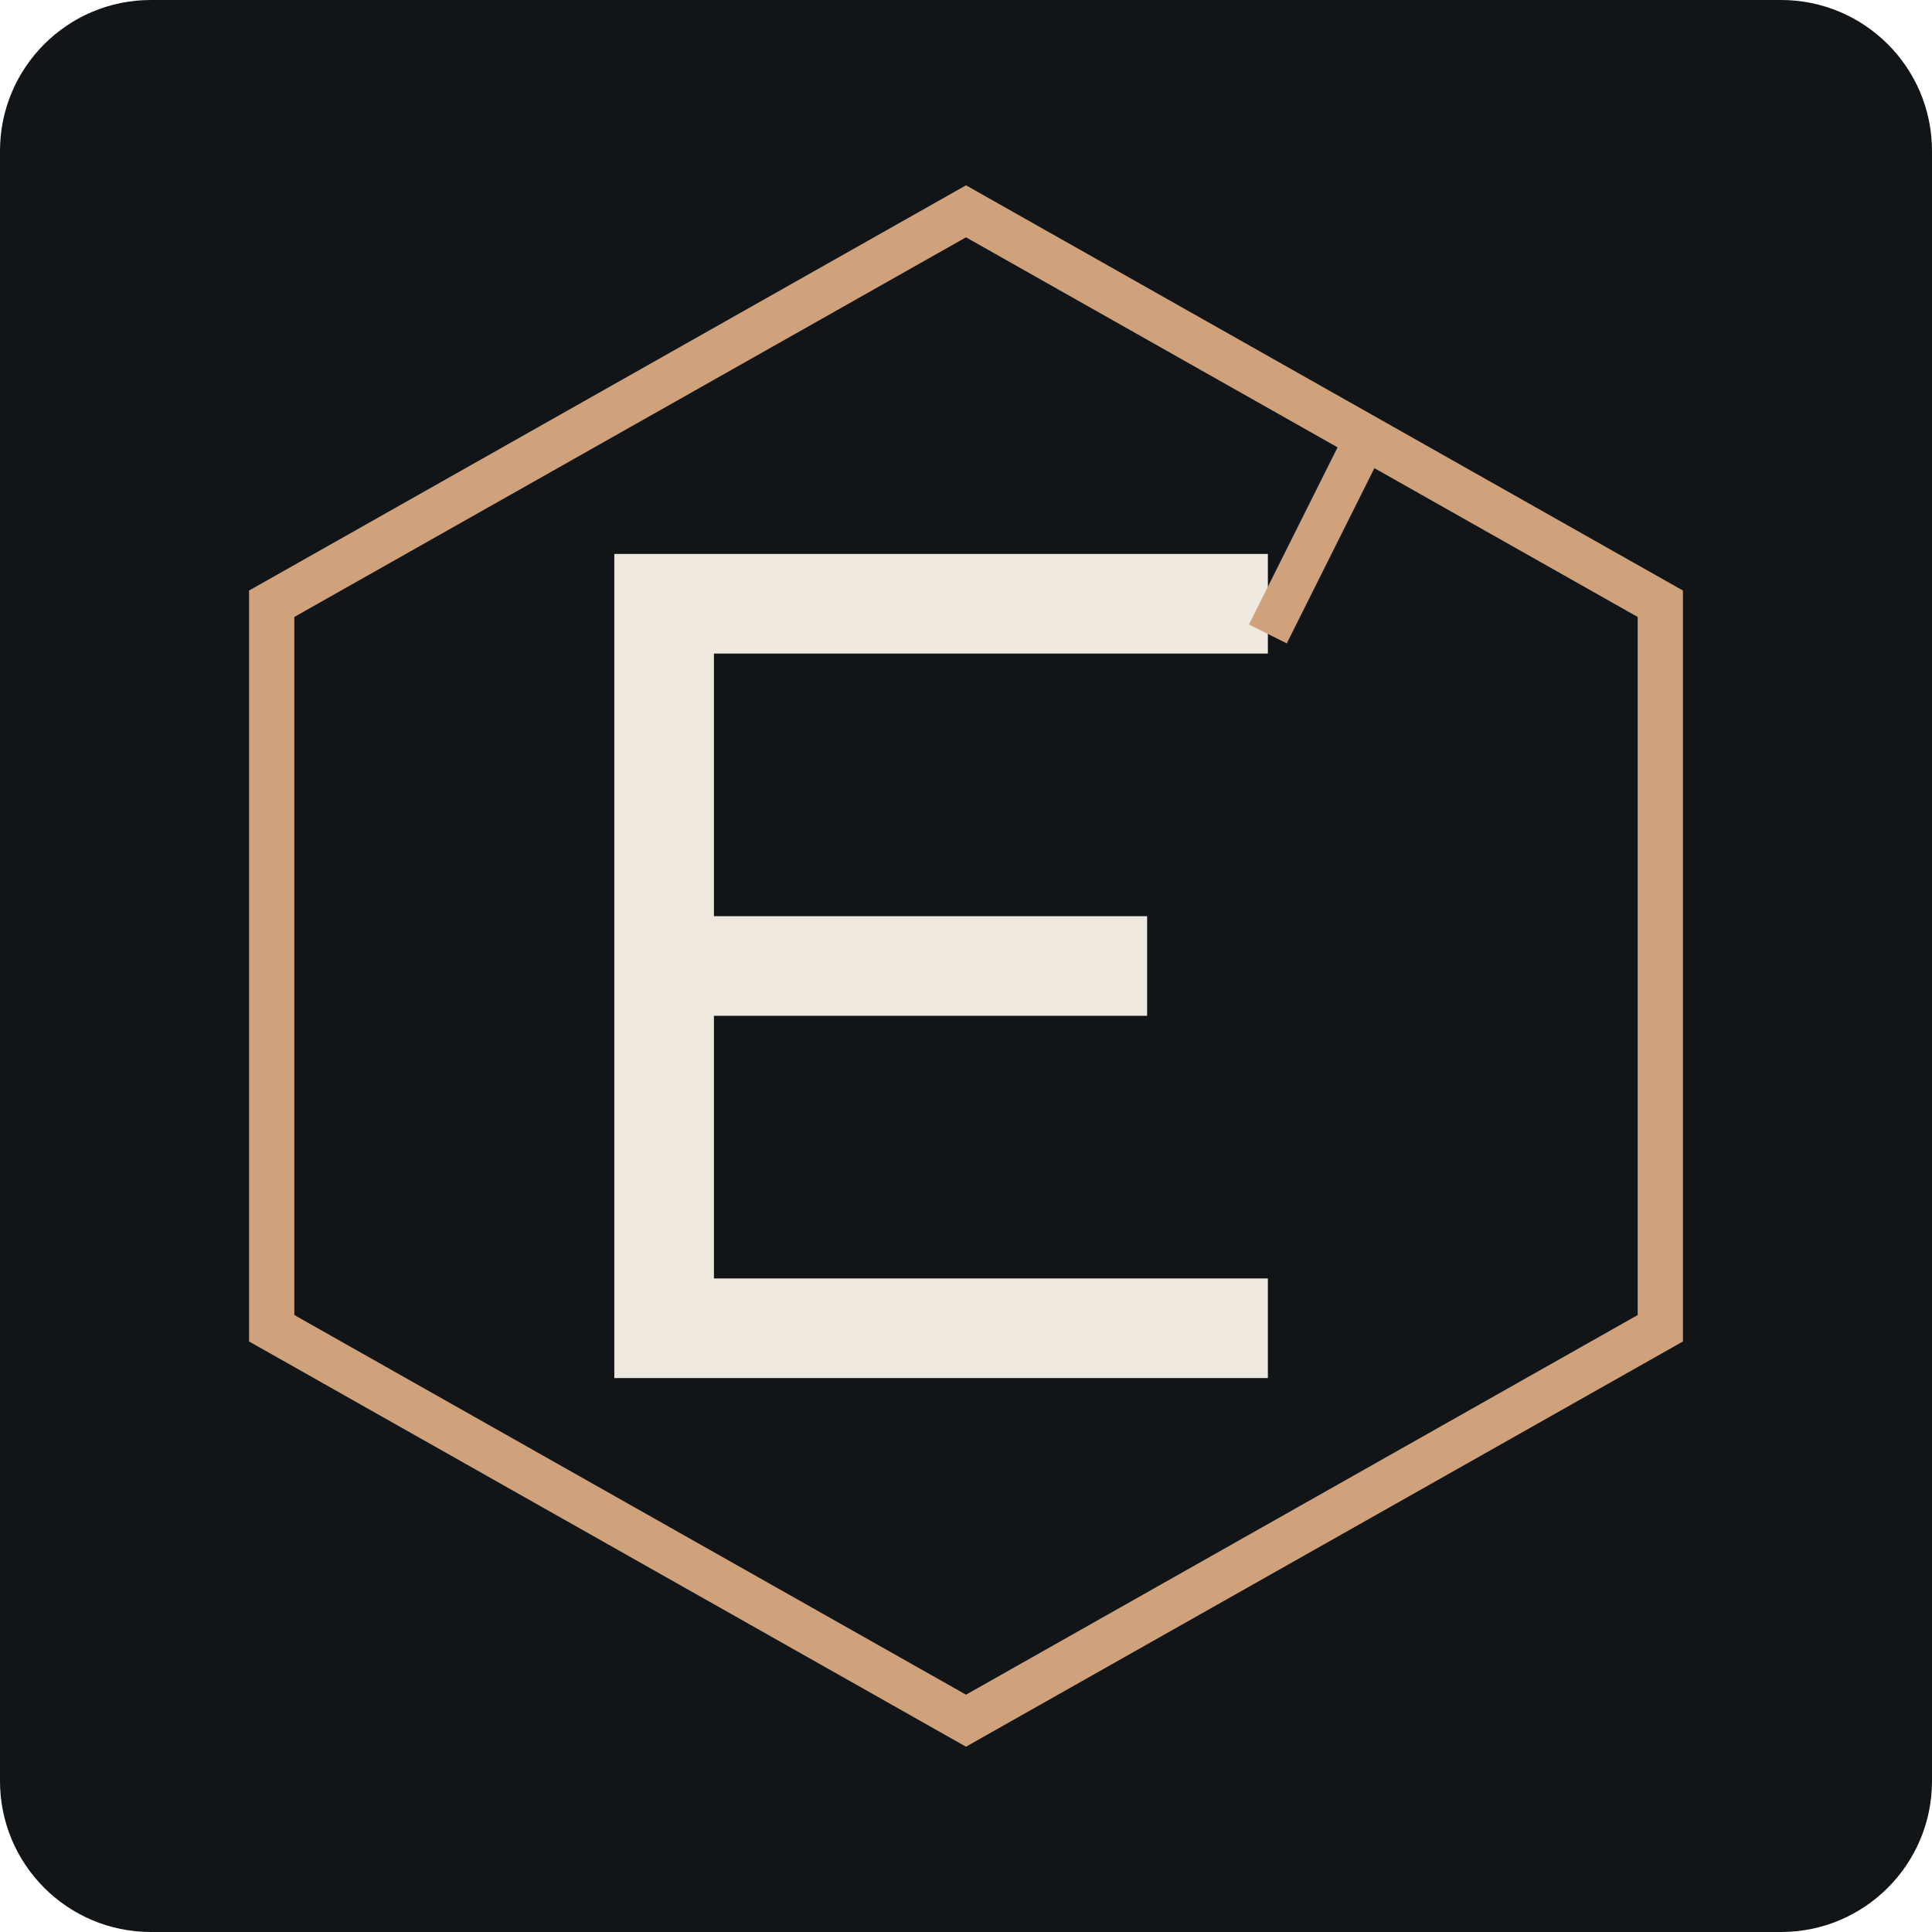
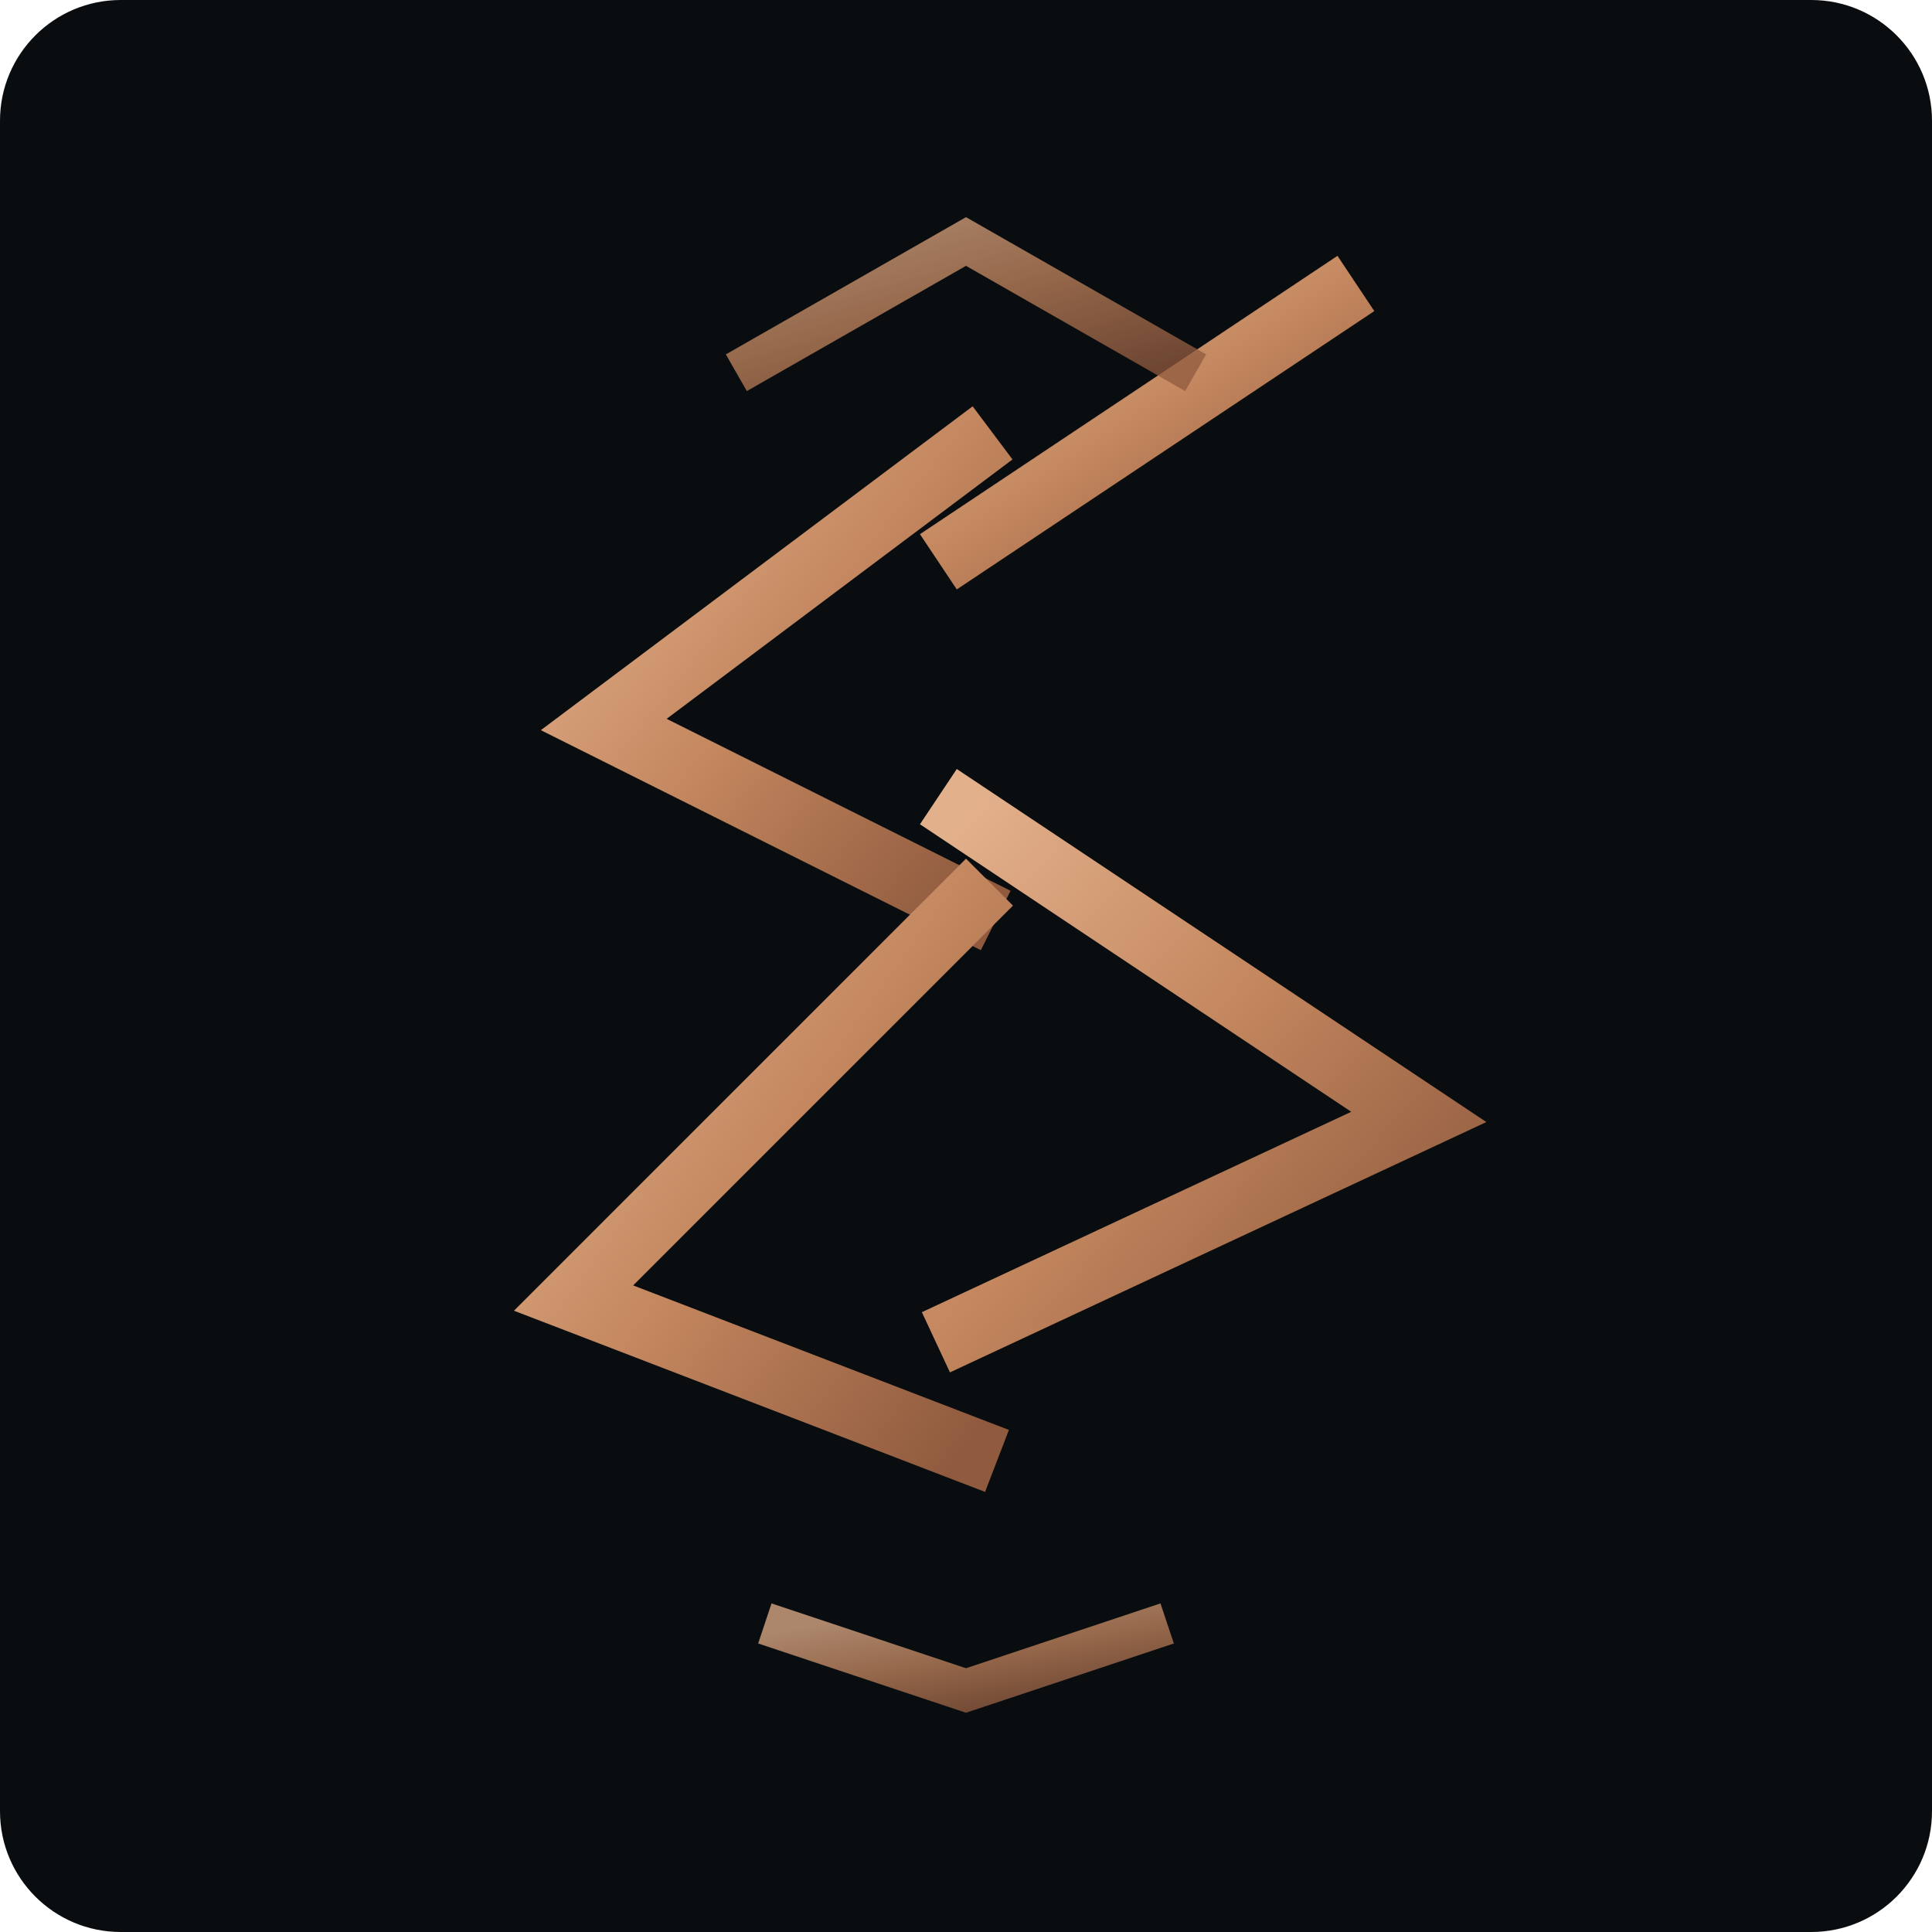
- <svg xmlns="http://www.w3.org/2000/svg" viewBox="0 0 64 64">
-   <rect width="64" height="64" rx="5" fill="#111517" />
-   <path d="M32 7 55 20v24L32 57 9 44V20Z" fill="none" stroke="#cfa27b" stroke-width="1.5" />
-   <path d="M42 20H22v24h20M22 32h16" fill="none" stroke="#eee8df" stroke-width="3.3" />
-   <path d="m45 15-3 6" stroke="#cfa27b" stroke-width="1.4" />
+ <svg xmlns="http://www.w3.org/2000/svg" viewBox="0 0 64 64" role="img" aria-label="ELDR bindrune mark">
+   <defs>
+     <linearGradient id="copper" x1="0" y1="0" x2="1" y2="1">
+       <stop offset="0" stop-color="#e2b08b" />
+       <stop offset=".48" stop-color="#c4875f" />
+       <stop offset="1" stop-color="#8f5a3e" />
+     </linearGradient>
+   </defs>
+   <rect width="64" height="64" rx="4" fill="#0a0d0f" />
+   <g fill="none" stroke="url(#copper)" stroke-linecap="square" stroke-linejoin="miter">
+     <path d="M32 8v48" stroke-width="2.4" />
+     <path d="M32 15 20 24l12 6" stroke-width="2.2" />
+     <path d="M32 18 44 10" stroke-width="2.2" />
+     <path d="M32 30 19 43l13 5" stroke-width="2.2" />
+     <path d="M32 27 47 37 32 44" stroke-width="2.2" />
+     <path d="M25 12 32 8l7 4" stroke-width="1.4" opacity=".75" />
+     <path d="M26 54 32 56l6-2" stroke-width="1.4" opacity=".75" />
+   </g>
</svg>
